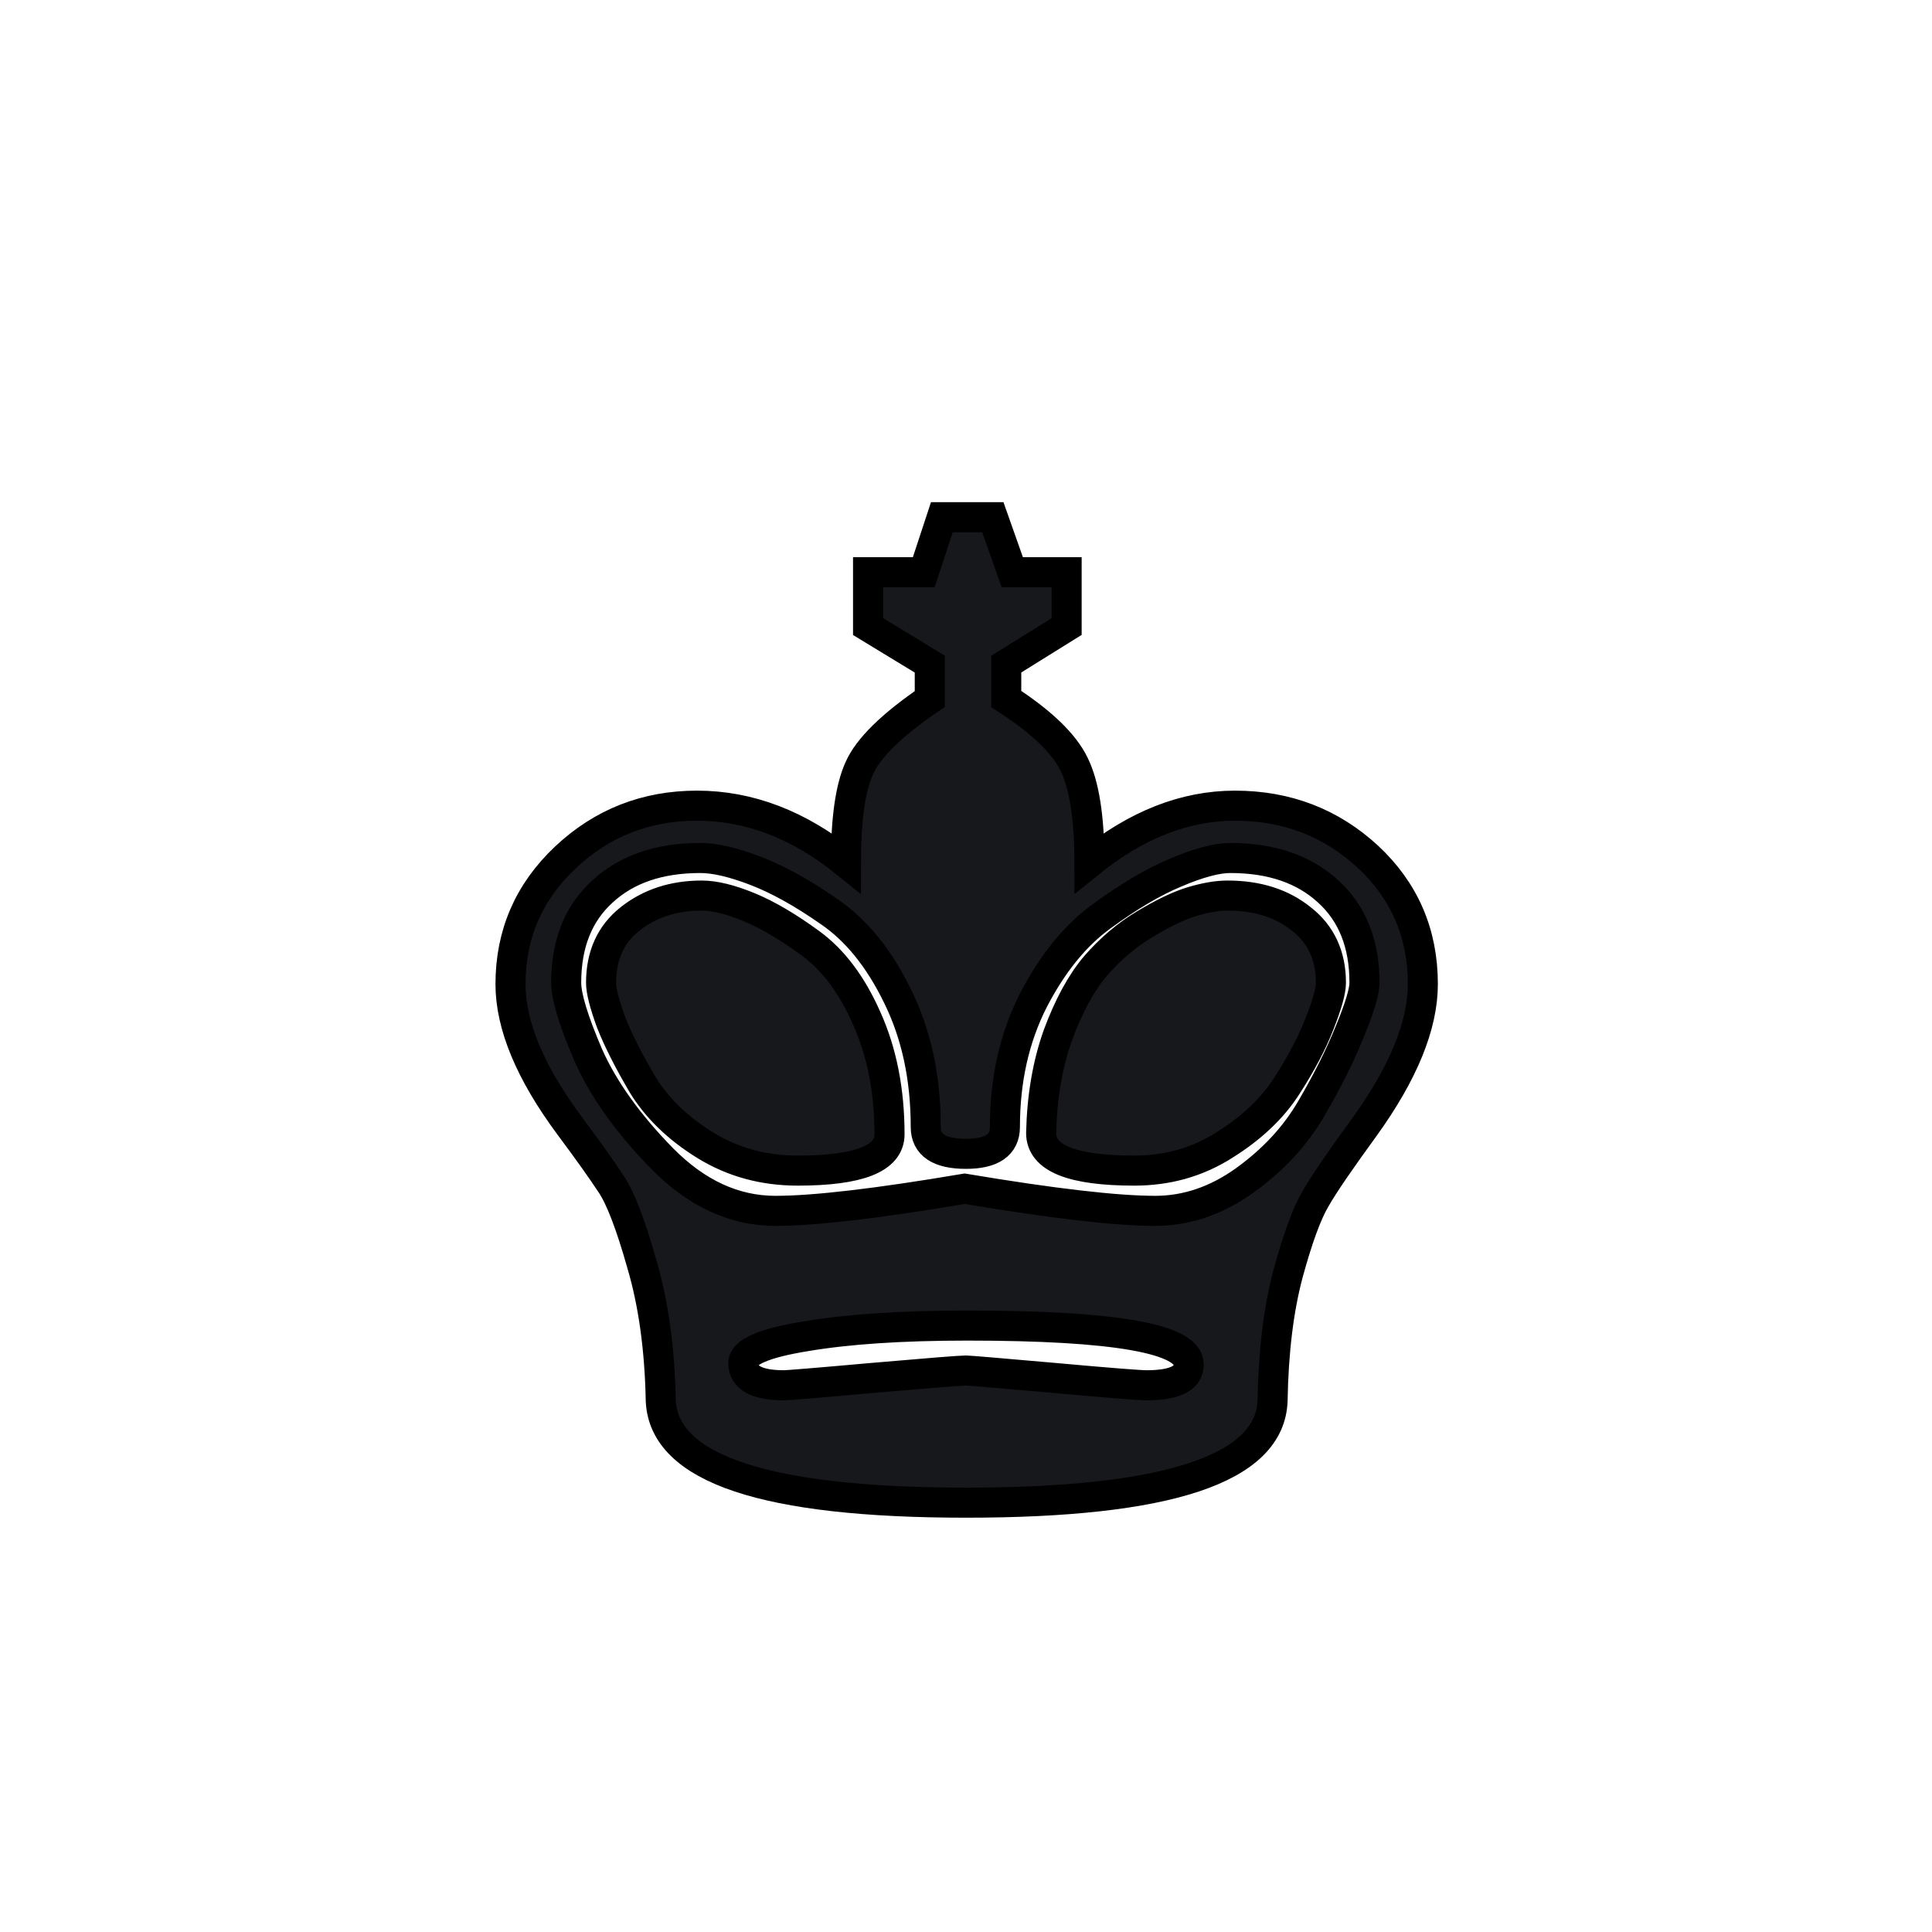
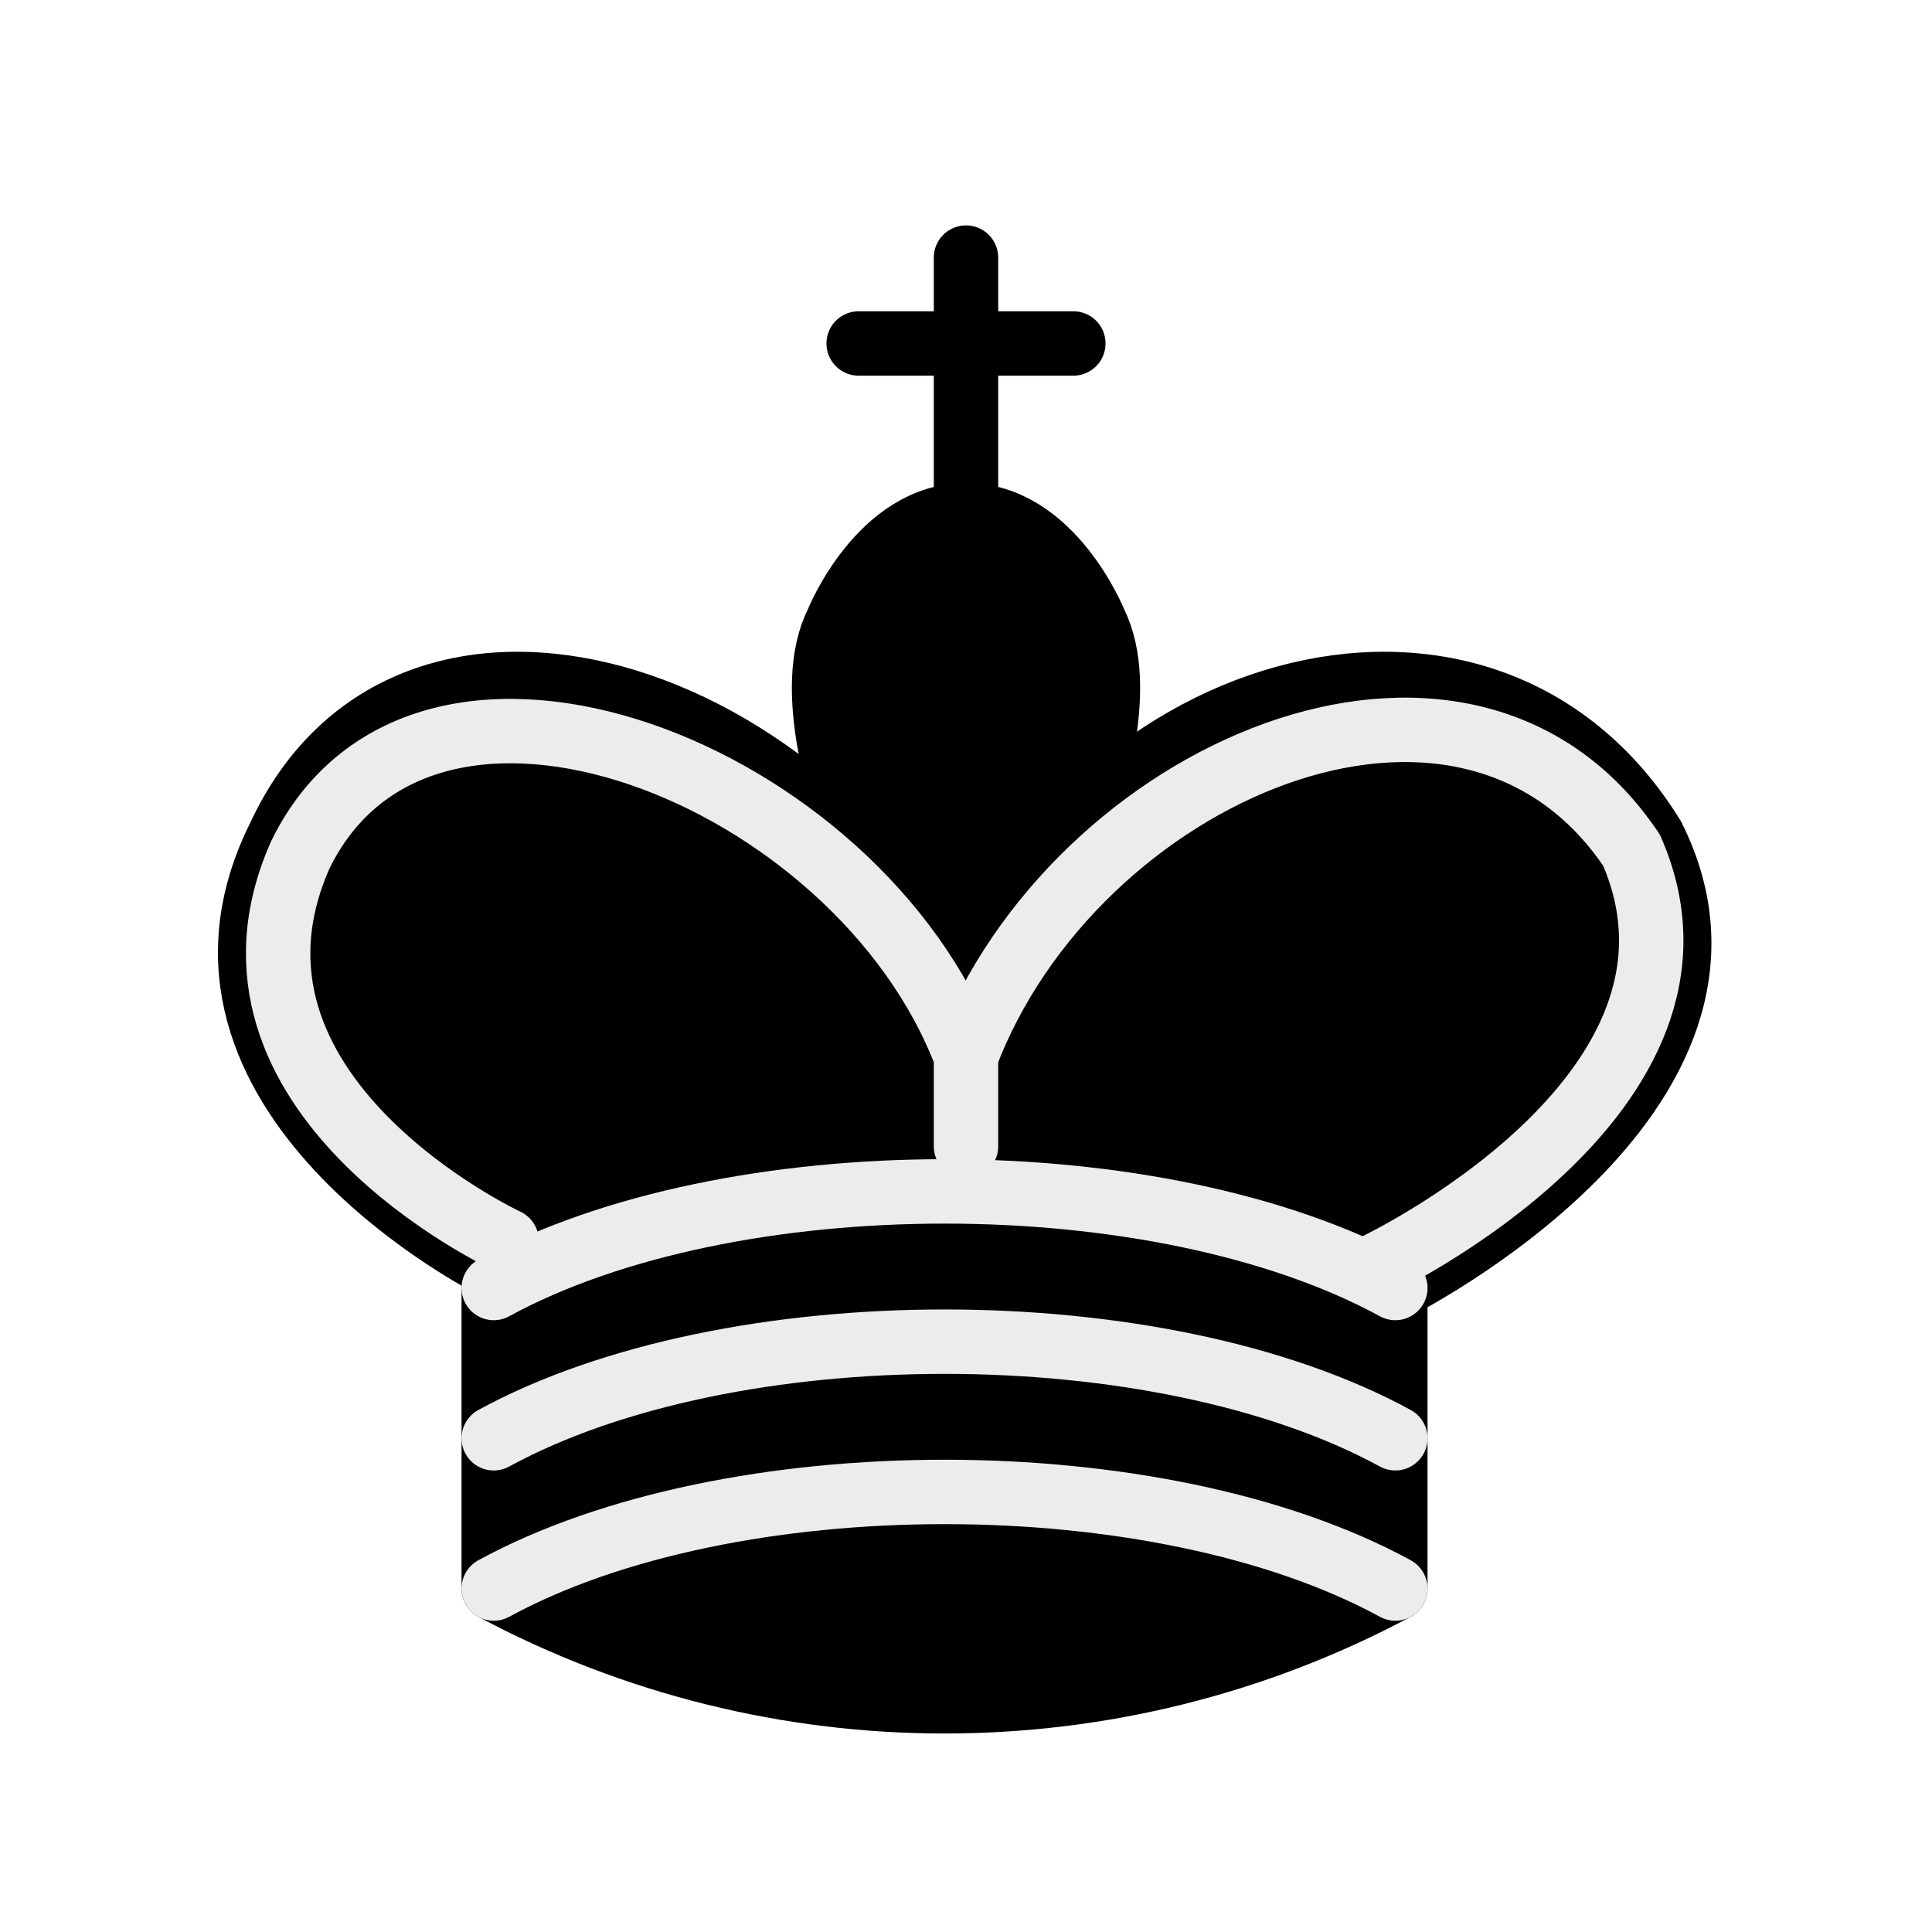
<svg xmlns="http://www.w3.org/2000/svg" style="color-scheme:light only" viewBox="0 0 45 45">
-   <text x="22.5" y="35" font-size="35" text-anchor="middle" font-family="Segoe UI Symbol, Noto Sans Symbols 2, DejaVu Sans, serif" fill="#17181c" stroke="#000000" stroke-width="0.7">♚</text>
+   <g fill="none" fill-rule="evenodd" stroke="#000" stroke-linecap="round" stroke-linejoin="round" stroke-width="1.5">
+     <path stroke-linejoin="miter" d="M22.5 11.6V6" />
+     <path fill="#000" stroke-linecap="butt" stroke-linejoin="miter" d="M22.5 25s4.5-7.5 3-10.5c0 0-1-2.5-3-2.5s-3 2.5-3 2.5c-1.5 3 3 10.5 3 10.5" />
+     <path fill="#000" d="M11.5 37a22.3 22.3 0 0 0 21 0v-7s9-4.5 6-10.5c-4-6.5-13.5-3.5-16 4V27v-3.5c-3.5-7.5-13-10.5-16-4-3 6 5 10 5 10z" />
+     <path stroke-linejoin="miter" d="M20 8h5" />
+     <path stroke="#ececec" d="M32 29.5s8.5-4 6-9.7C34.1 14 25 18 22.5 24.6v2.1-2.1C20 18 9.9 14 7 19.9c-2.5 5.6 4.8 9 4.8 9" />
+     <path stroke="#ececec" d="M11.5 30c5.5-3 15.5-3 21 0m-21 3.5c5.5-3 15.5-3 21 0m-21 3.5c5.5-3 15.5-3 21 0" />
+   </g>
</svg>
